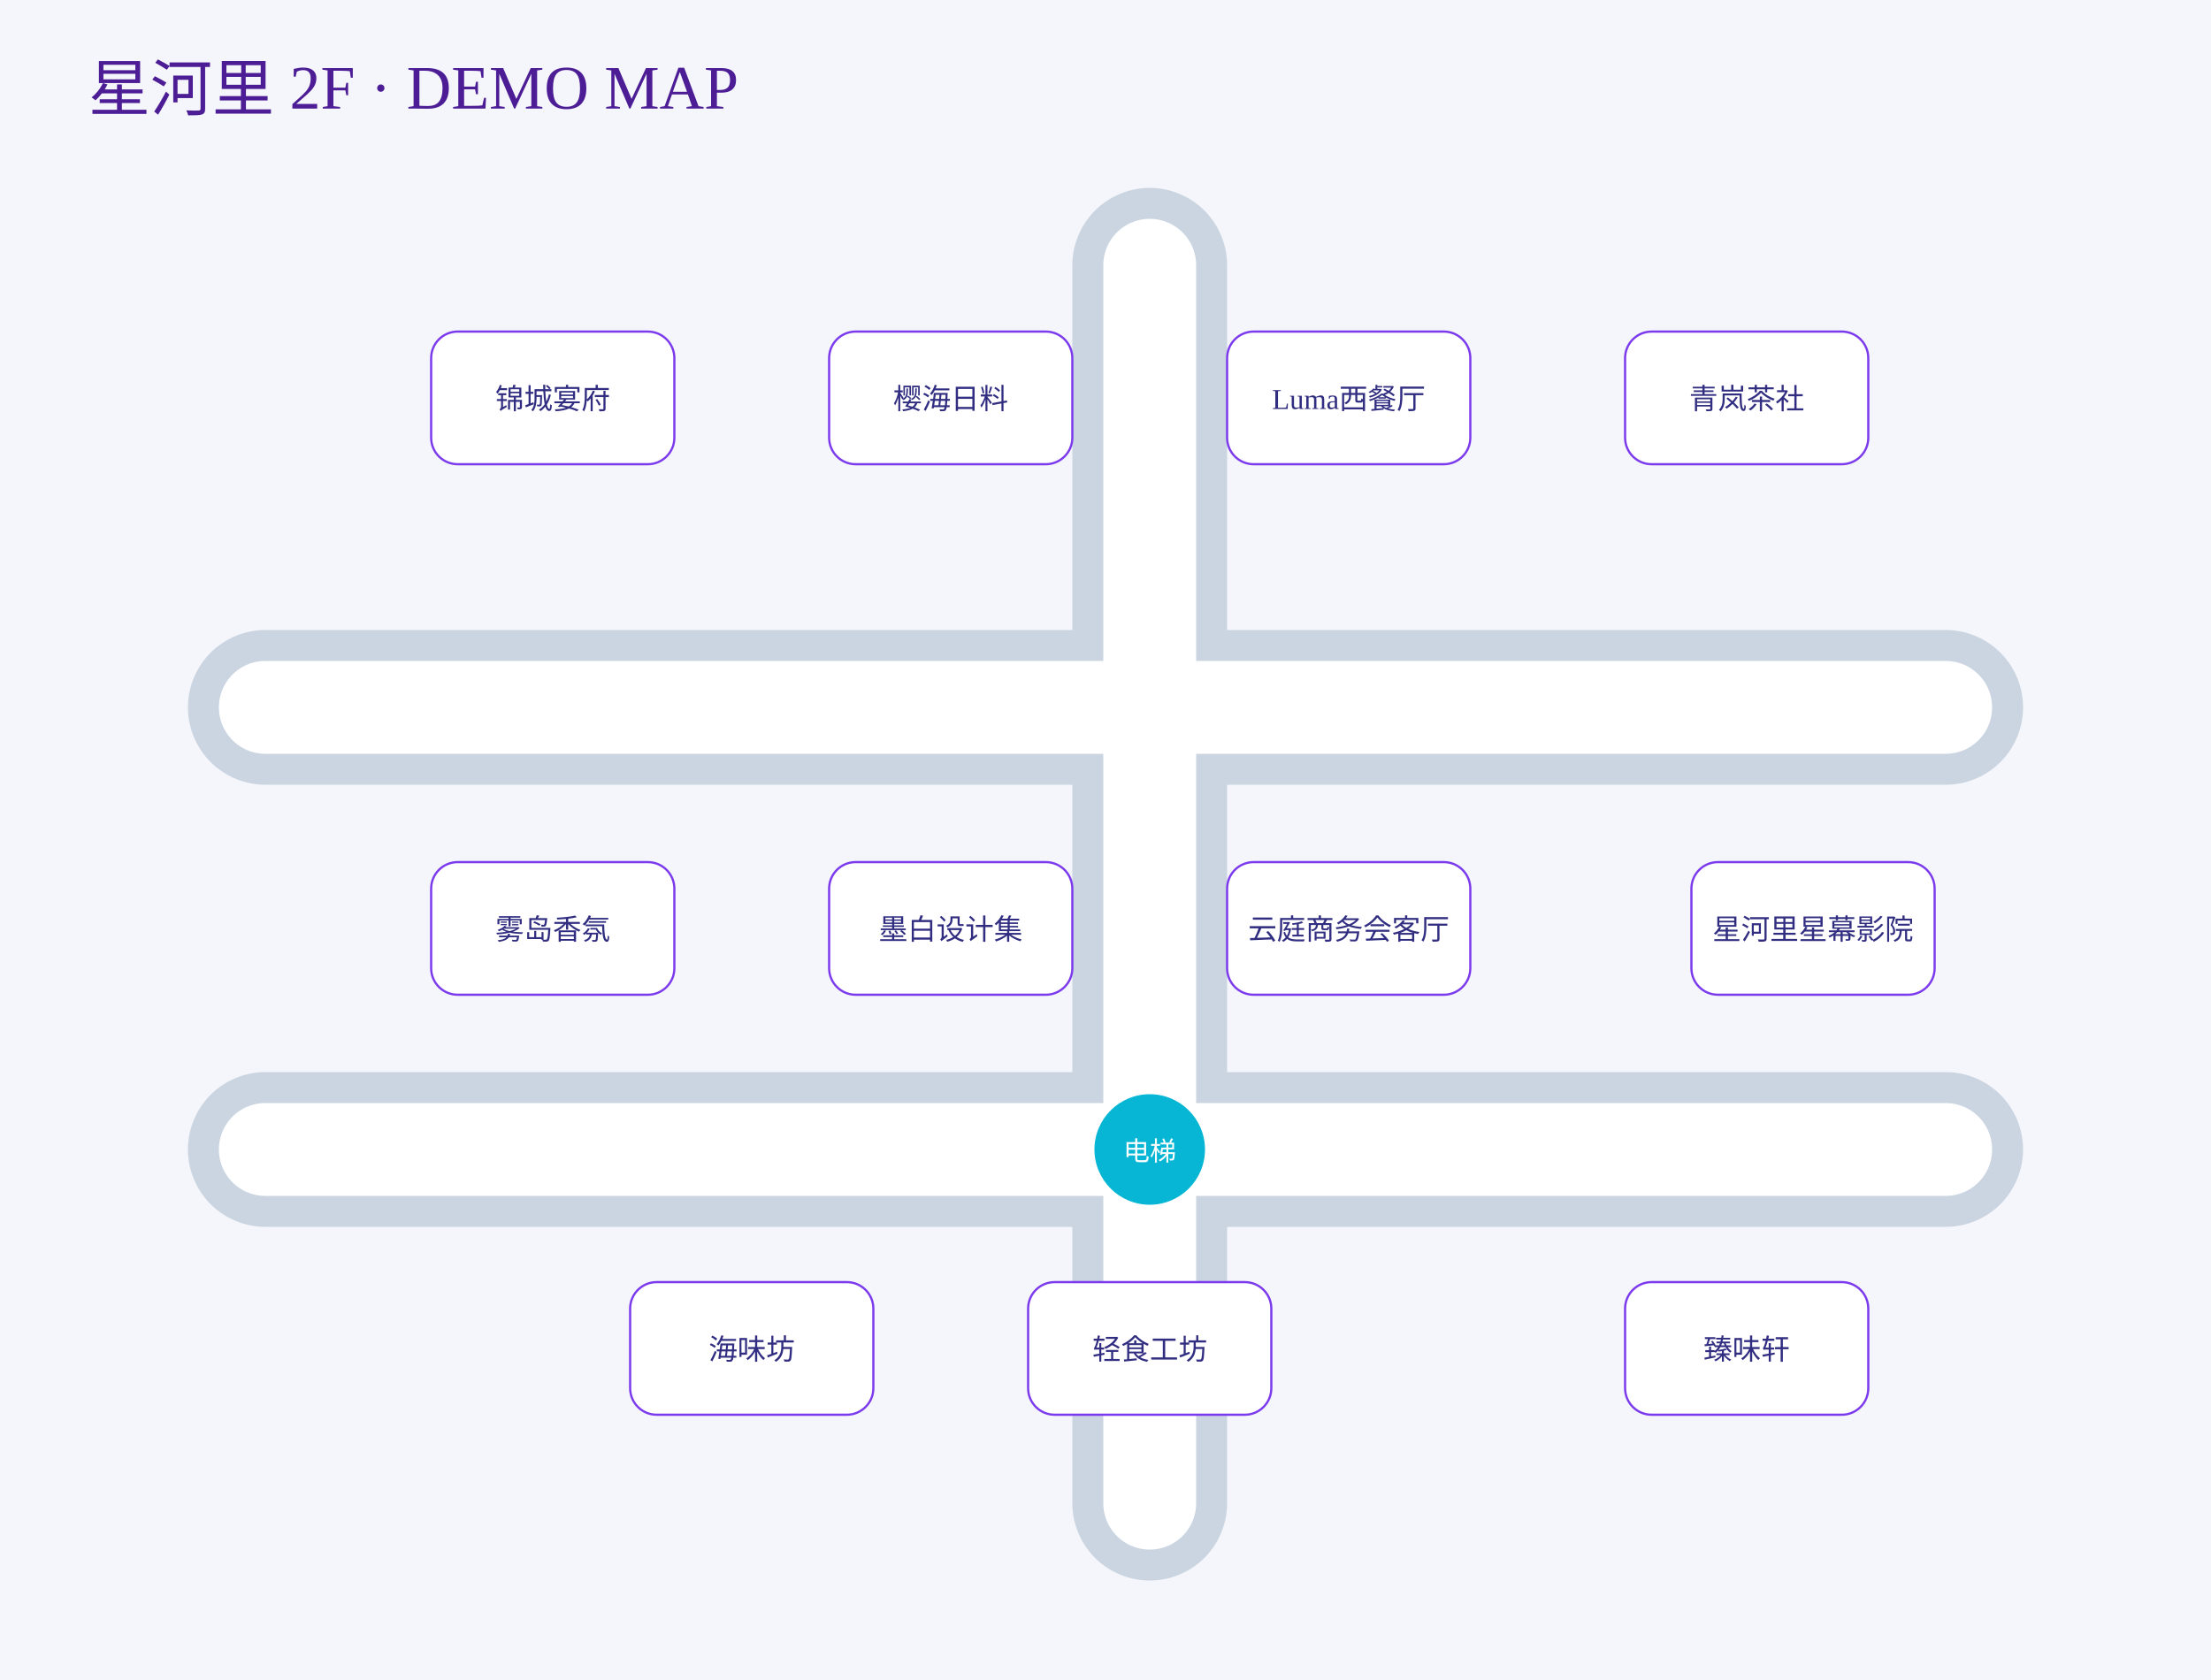
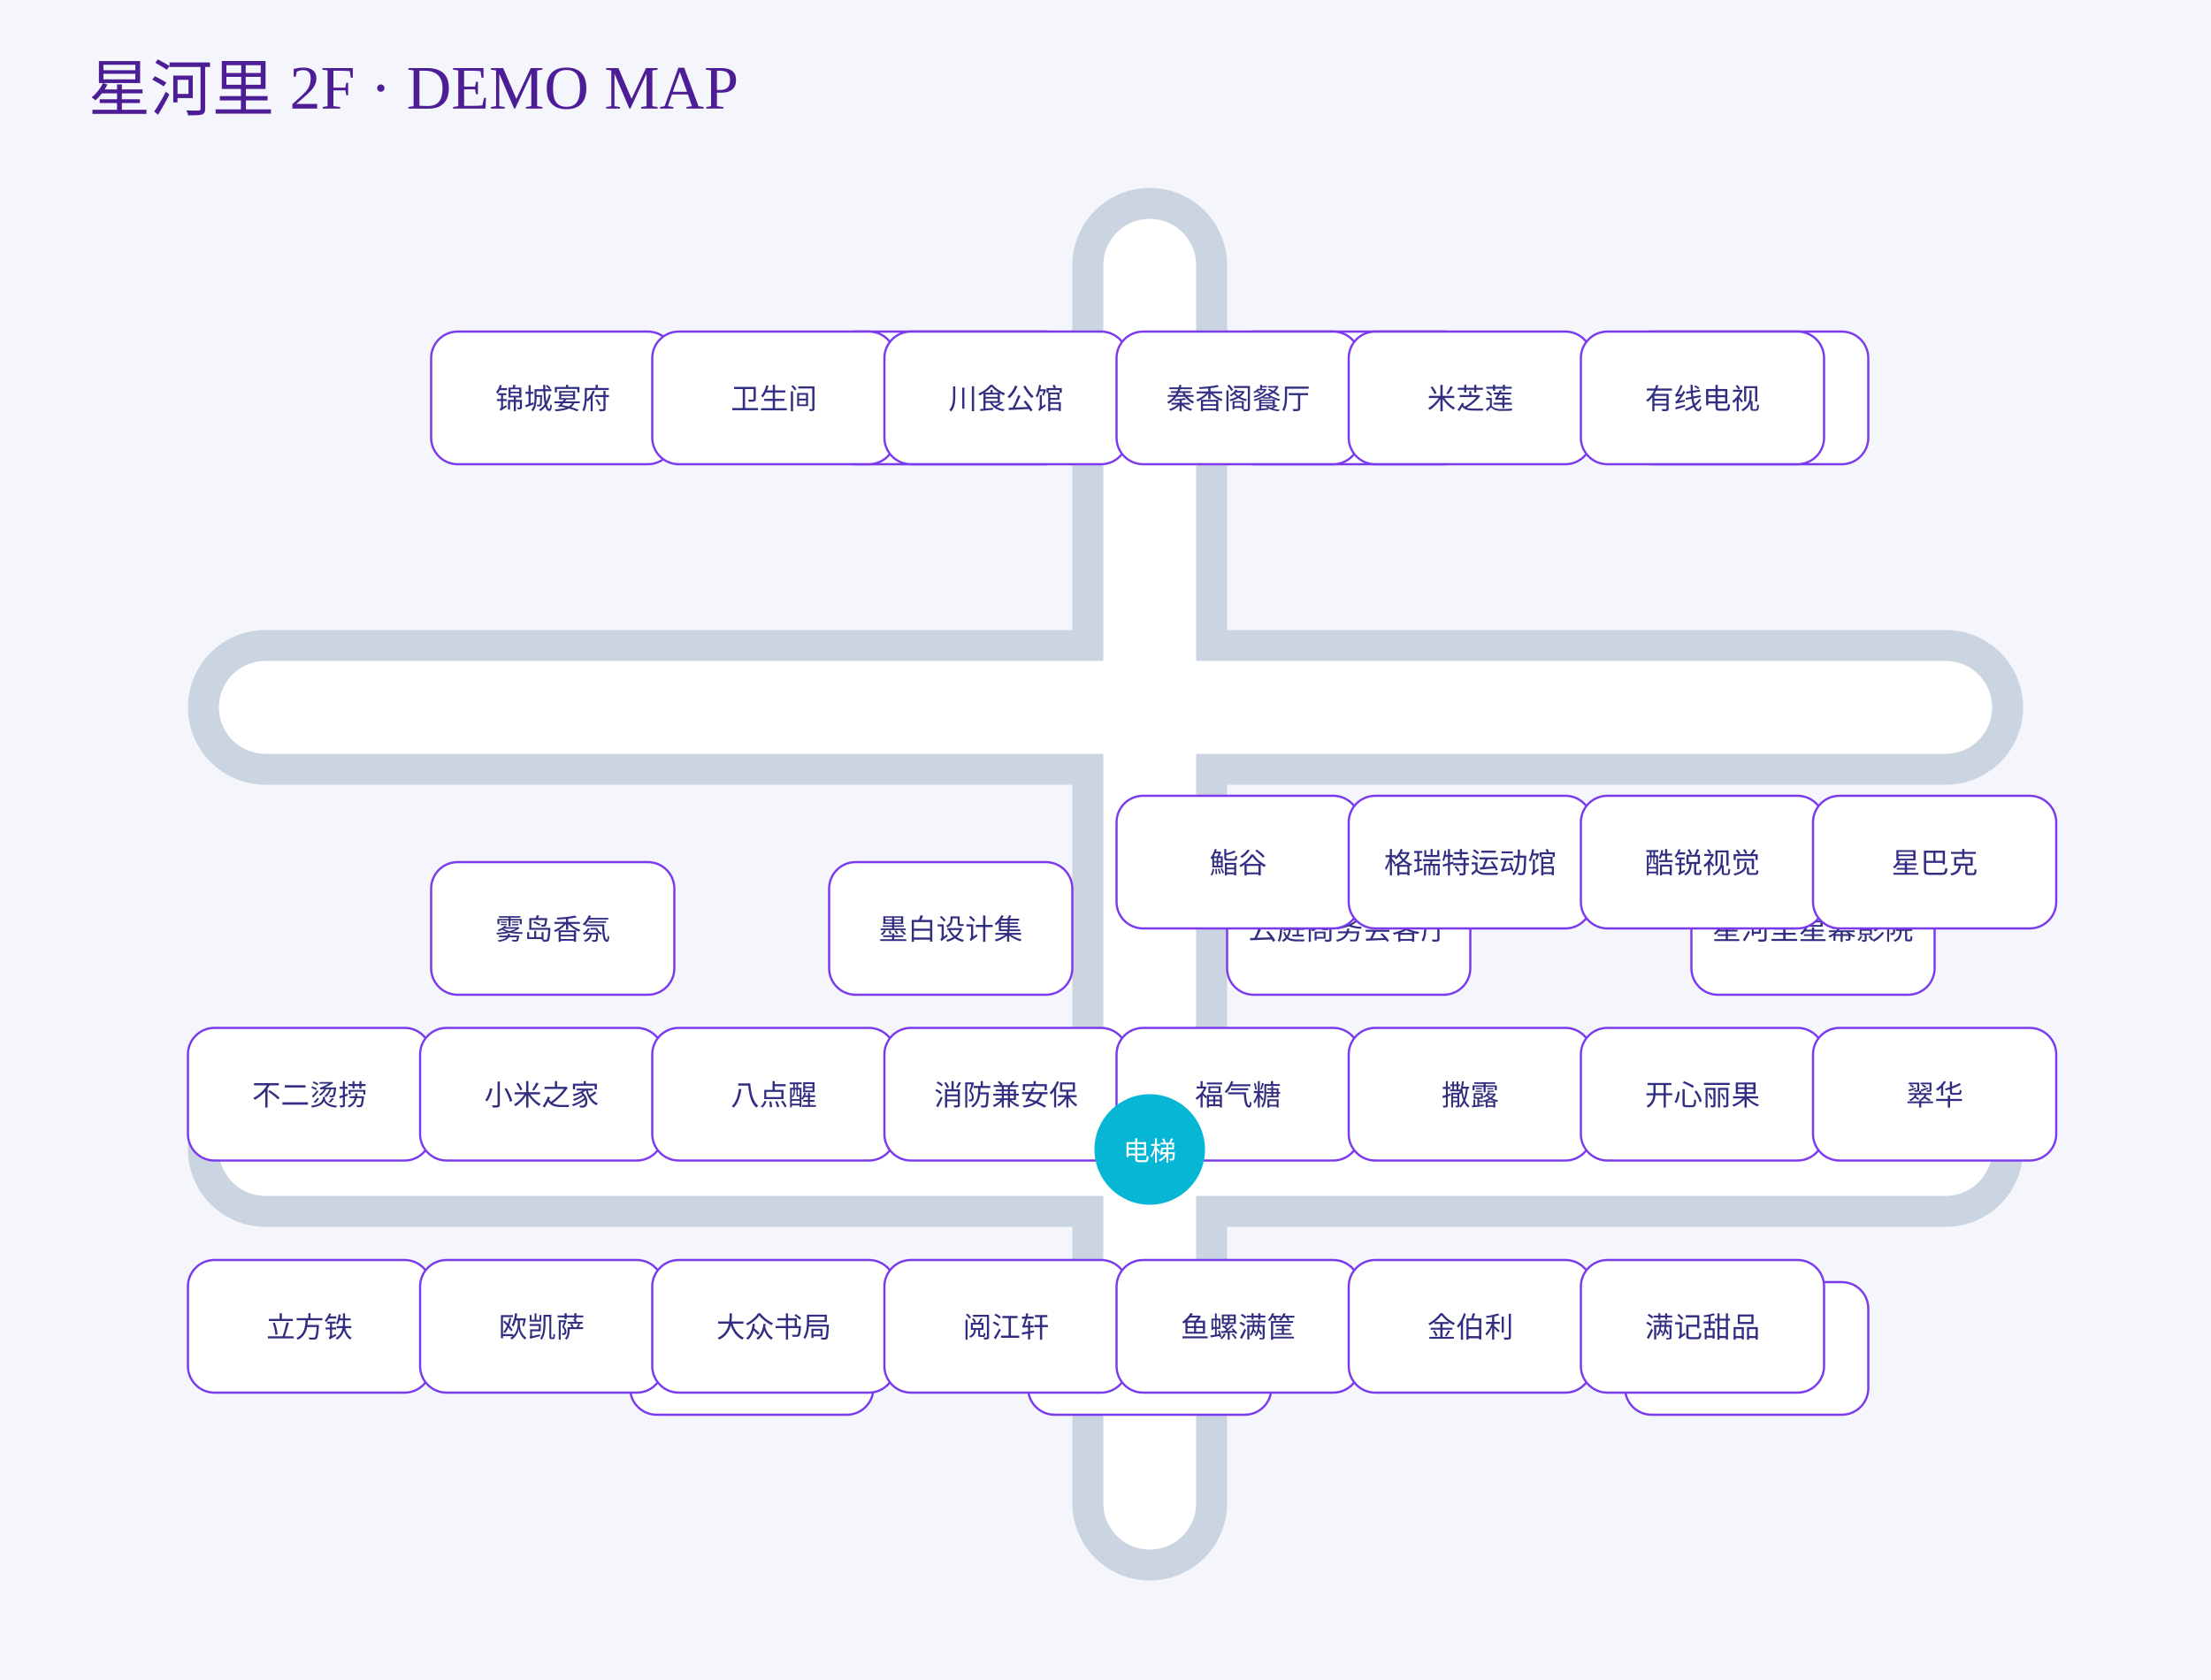
<svg xmlns="http://www.w3.org/2000/svg" width="1000" height="760" viewBox="0 0 1000 760">
  <rect width="1000" height="760" fill="#F4F6FB" />
  <text x="40" y="50" font-size="28" fill="#4C1D95">星河里 2F · DEMO MAP</text>
  <path d="M120 320H880M120 520H880M520 120V680" stroke="#CBD5E1" stroke-width="70" fill="none" stroke-linecap="round" />
  <path d="M120 320H880M120 520H880M520 120V680" stroke="#fff" stroke-width="42" fill="none" stroke-linecap="round" />
  <rect x="195.0" y="150.0" width="110" height="60" rx="12" fill="#fff" stroke="#7C3AED" />
  <text x="250.0" y="185.0" text-anchor="middle" font-size="13" fill="#312E81">锦城宴府</text>
  <rect x="375.0" y="150.0" width="110" height="60" rx="12" fill="#fff" stroke="#7C3AED" />
  <text x="430.0" y="185.0" text-anchor="middle" font-size="13" fill="#312E81">樱海日料</text>
  <rect x="555.0" y="150.0" width="110" height="60" rx="12" fill="#fff" stroke="#7C3AED" />
  <text x="610.0" y="185.0" text-anchor="middle" font-size="13" fill="#312E81">Luma西餐厅</text>
  <rect x="735.0" y="150.0" width="110" height="60" rx="12" fill="#fff" stroke="#7C3AED" />
  <text x="790.0" y="185.0" text-anchor="middle" font-size="13" fill="#312E81">青岚茶社</text>
  <rect x="765.0" y="390.0" width="110" height="60" rx="12" fill="#fff" stroke="#7C3AED" />
  <text x="820.0" y="425.0" text-anchor="middle" font-size="13" fill="#312E81">星河里星幕影院</text>
  <rect x="195.0" y="390.0" width="110" height="60" rx="12" fill="#fff" stroke="#7C3AED" />
  <text x="250.0" y="425.0" text-anchor="middle" font-size="13" fill="#312E81">雾岛香氛</text>
  <rect x="375.0" y="390.0" width="110" height="60" rx="12" fill="#fff" stroke="#7C3AED" />
  <text x="430.0" y="425.0" text-anchor="middle" font-size="13" fill="#312E81">墨白设计集</text>
  <rect x="555.0" y="390.0" width="110" height="60" rx="12" fill="#fff" stroke="#7C3AED" />
  <text x="610.0" y="425.0" text-anchor="middle" font-size="13" fill="#312E81">云庭商务会客厅</text>
  <rect x="735.0" y="580.0" width="110" height="60" rx="12" fill="#fff" stroke="#7C3AED" />
  <text x="790.0" y="615.0" text-anchor="middle" font-size="13" fill="#312E81">臻味轩</text>
  <rect x="465.0" y="580.0" width="110" height="60" rx="12" fill="#fff" stroke="#7C3AED" />
  <text x="520.0" y="615.0" text-anchor="middle" font-size="13" fill="#312E81">轻食工坊</text>
  <rect x="285.0" y="580.0" width="110" height="60" rx="12" fill="#fff" stroke="#7C3AED" />
  <text x="340.0" y="615.0" text-anchor="middle" font-size="13" fill="#312E81">海味坊</text>
+   <rect x="295.0" y="150.0" width="110" height="60" rx="12" fill="#fff" stroke="#7C3AED" />
+   <text x="350.0" y="185.0" text-anchor="middle" font-size="13" fill="#312E81">卫生间</text>
+   <rect x="505.0" y="360.0" width="110" height="60" rx="12" fill="#fff" stroke="#7C3AED" />
+   <text x="560.0" y="395.0" text-anchor="middle" font-size="13" fill="#312E81">鮨谷</text>
+   <rect x="610.0" y="360.0" width="110" height="60" rx="12" fill="#fff" stroke="#7C3AED" />
+   <text x="665.0" y="395.0" text-anchor="middle" font-size="13" fill="#312E81">格瑞特运动馆</text>
+   <rect x="715.0" y="360.0" width="110" height="60" rx="12" fill="#fff" stroke="#7C3AED" />
+   <text x="770.0" y="395.0" text-anchor="middle" font-size="13" fill="#312E81">酷锐视觉</text>
+   <rect x="820.0" y="360.0" width="110" height="60" rx="12" fill="#fff" stroke="#7C3AED" />
+   <text x="875.0" y="395.0" text-anchor="middle" font-size="13" fill="#312E81">星巴克</text>
+   <rect x="85.0" y="465.0" width="110" height="60" rx="12" fill="#fff" stroke="#7C3AED" />
+   <text x="140.0" y="500.0" text-anchor="middle" font-size="13" fill="#312E81">不二烫捞</text>
+   <rect x="190.0" y="465.0" width="110" height="60" rx="12" fill="#fff" stroke="#7C3AED" />
+   <text x="245.0" y="500.0" text-anchor="middle" font-size="13" fill="#312E81">小米之家</text>
+   <rect x="295.0" y="465.0" width="110" height="60" rx="12" fill="#fff" stroke="#7C3AED" />
+   <text x="350.0" y="500.0" text-anchor="middle" font-size="13" fill="#312E81">八点醒</text>
+   <rect x="400.0" y="465.0" width="110" height="60" rx="12" fill="#fff" stroke="#7C3AED" />
+   <text x="455.0" y="500.0" text-anchor="middle" font-size="13" fill="#312E81">消防兼安保</text>
+   <rect x="505.0" y="465.0" width="110" height="60" rx="12" fill="#fff" stroke="#7C3AED" />
+   <text x="560.0" y="500.0" text-anchor="middle" font-size="13" fill="#312E81">福气糖</text>
+   <rect x="610.0" y="465.0" width="110" height="60" rx="12" fill="#fff" stroke="#7C3AED" />
+   <text x="665.0" y="500.0" text-anchor="middle" font-size="13" fill="#312E81">撒露</text>
+   <rect x="715.0" y="465.0" width="110" height="60" rx="12" fill="#fff" stroke="#7C3AED" />
+   <text x="770.0" y="500.0" text-anchor="middle" font-size="13" fill="#312E81">开心丽果</text>
+   <rect x="820.0" y="465.0" width="110" height="60" rx="12" fill="#fff" stroke="#7C3AED" />
+   <text x="875.0" y="500.0" text-anchor="middle" font-size="13" fill="#312E81">翠华</text>
+   <rect x="85.0" y="570.0" width="110" height="60" rx="12" fill="#fff" stroke="#7C3AED" />
+   <text x="140.0" y="605.0" text-anchor="middle" font-size="13" fill="#312E81">立方铁</text>
+   <rect x="190.0" y="570.0" width="110" height="60" rx="12" fill="#fff" stroke="#7C3AED" />
+   <text x="245.0" y="605.0" text-anchor="middle" font-size="13" fill="#312E81">欧凯萨</text>
+   <rect x="295.0" y="570.0" width="110" height="60" rx="12" fill="#fff" stroke="#7C3AED" />
+   <text x="350.0" y="605.0" text-anchor="middle" font-size="13" fill="#312E81">大众书局</text>
+   <rect x="400.0" y="570.0" width="110" height="60" rx="12" fill="#fff" stroke="#7C3AED" />
+   <text x="455.0" y="605.0" text-anchor="middle" font-size="13" fill="#312E81">阅江轩</text>
+   <rect x="505.0" y="570.0" width="110" height="60" rx="12" fill="#fff" stroke="#7C3AED" />
+   <text x="560.0" y="605.0" text-anchor="middle" font-size="13" fill="#312E81">鱼螺满筐</text>
+   <rect x="610.0" y="570.0" width="110" height="60" rx="12" fill="#fff" stroke="#7C3AED" />
+   <text x="665.0" y="605.0" text-anchor="middle" font-size="13" fill="#312E81">金伯利</text>
+   <rect x="715.0" y="570.0" width="110" height="60" rx="12" fill="#fff" stroke="#7C3AED" />
+   <text x="770.0" y="605.0" text-anchor="middle" font-size="13" fill="#312E81">满记甜品</text>
+   <rect x="400.0" y="150.0" width="110" height="60" rx="12" fill="#fff" stroke="#7C3AED" />
+   <text x="455.0" y="185.0" text-anchor="middle" font-size="13" fill="#312E81">川食公馆</text>
+   <rect x="505.0" y="150.0" width="110" height="60" rx="12" fill="#fff" stroke="#7C3AED" />
+   <text x="560.0" y="185.0" text-anchor="middle" font-size="13" fill="#312E81">秦香阁餐厅</text>
+   <rect x="610.0" y="150.0" width="110" height="60" rx="12" fill="#fff" stroke="#7C3AED" />
+   <text x="665.0" y="185.0" text-anchor="middle" font-size="13" fill="#312E81">米芝莲</text>
+   <rect x="715.0" y="150.0" width="110" height="60" rx="12" fill="#fff" stroke="#7C3AED" />
+   <text x="770.0" y="185.0" text-anchor="middle" font-size="13" fill="#312E81">有线电视</text>
  <circle cx="520" cy="520" r="25" fill="#06B6D4" />
  <text x="520" y="525" text-anchor="middle" fill="white" font-size="12">电梯</text>
</svg>
